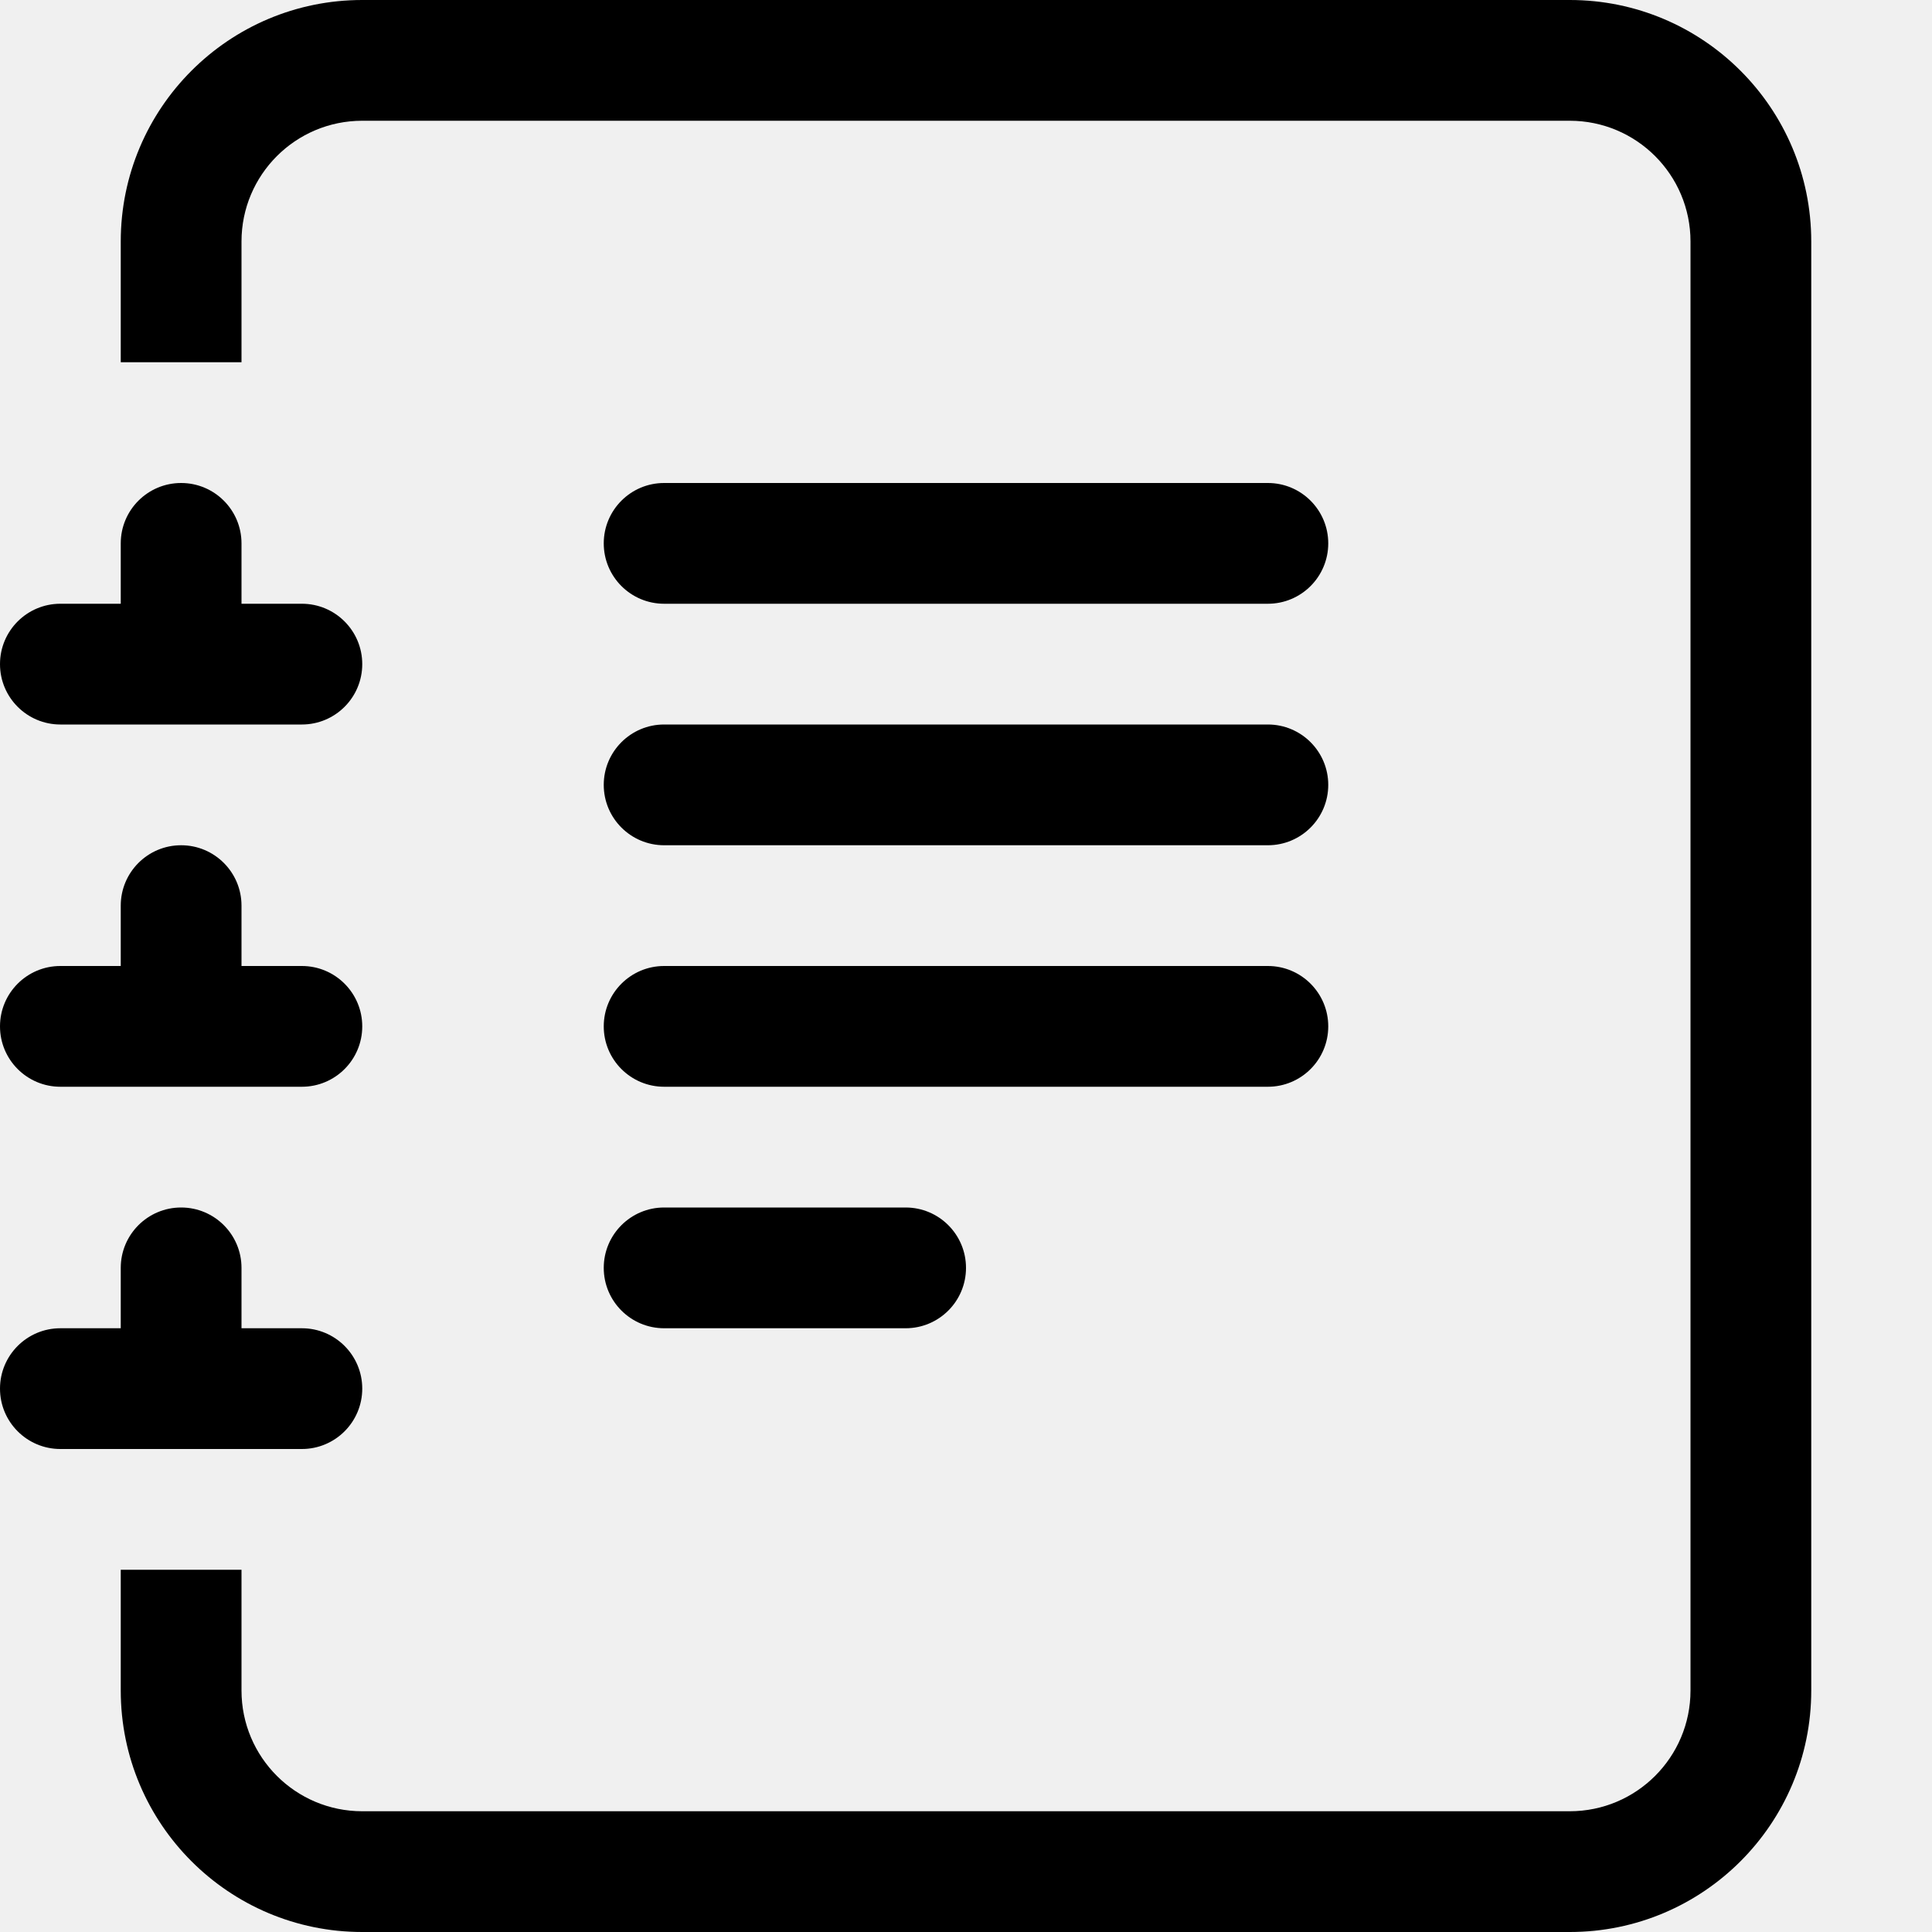
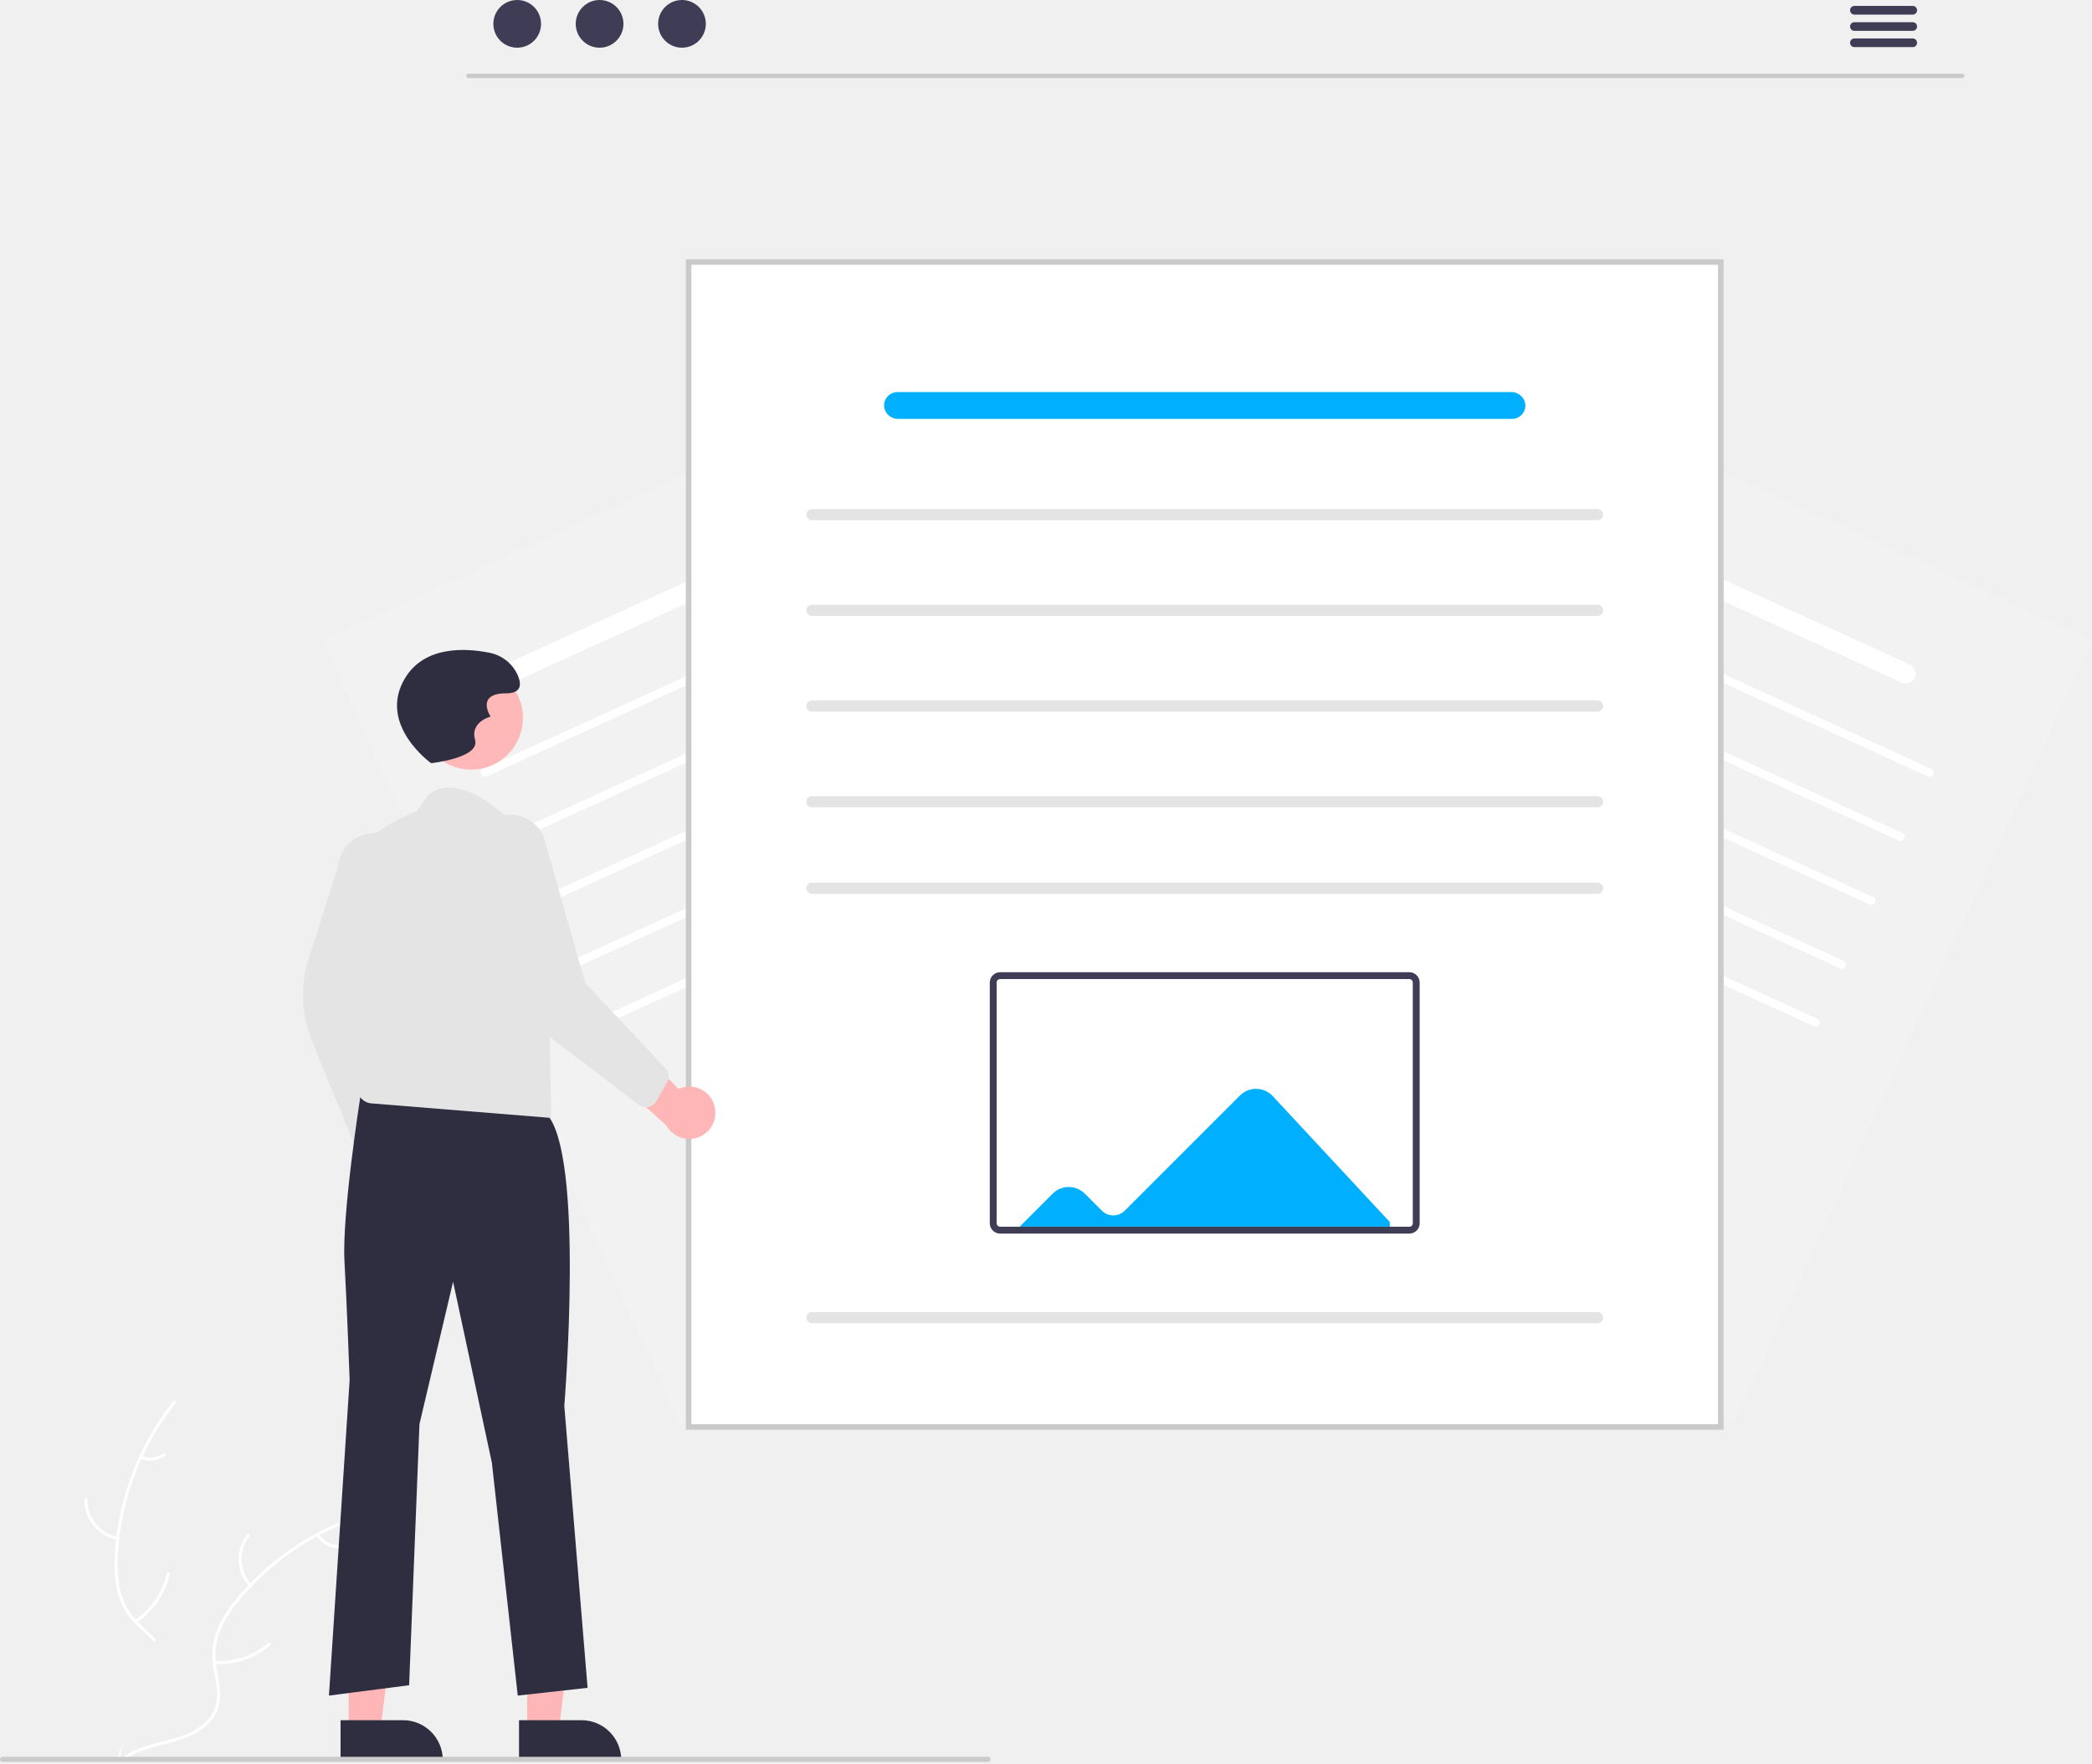
- <svg xmlns="http://www.w3.org/2000/svg" width="45rem" height="25rem" viewBox="0 0 16 16" fill="#000000" class="bi bi-journal-text">
-   <path d="M5 10.5a.5.5 0 0 1 .5-.5h2a.5.5 0 0 1 0 1h-2a.5.5 0 0 1-.5-.5zm0-2a.5.5 0 0 1 .5-.5h5a.5.5 0 0 1 0 1h-5a.5.5 0 0 1-.5-.5zm0-2a.5.5 0 0 1 .5-.5h5a.5.5 0 0 1 0 1h-5a.5.5 0 0 1-.5-.5zm0-2a.5.5 0 0 1 .5-.5h5a.5.5 0 0 1 0 1h-5a.5.5 0 0 1-.5-.5z" />
-   <path d="M3 0h10a2 2 0 0 1 2 2v12a2 2 0 0 1-2 2H3a2 2 0 0 1-2-2v-1h1v1a1 1 0 0 0 1 1h10a1 1 0 0 0 1-1V2a1 1 0 0 0-1-1H3a1 1 0 0 0-1 1v1H1V2a2 2 0 0 1 2-2z" />
-   <path d="M1 5v-.5a.5.5 0 0 1 1 0V5h.5a.5.5 0 0 1 0 1h-2a.5.5 0 0 1 0-1H1zm0 3v-.5a.5.5 0 0 1 1 0V8h.5a.5.5 0 0 1 0 1h-2a.5.5 0 0 1 0-1H1zm0 3v-.5a.5.5 0 0 1 1 0v.5h.5a.5.5 0 0 1 0 1h-2a.5.5 0 0 1 0-1H1z" />
+ <svg xmlns="http://www.w3.org/2000/svg" data-name="Layer 1" width="45rem" height="25rem" viewBox="0 0 808.841 681.894">
+   <path d="M866.246,659.314,597.9,536.809,736.075,234.139l268.345,122.505Z" transform="translate(-195.5797 -109.0532)" fill="#f2f2f2" />
+   <path d="M907.123,483.478l-203.145-92.739a1.586,1.586,0,0,1,1.317-2.885l203.145,92.739a1.586,1.586,0,0,1-1.317,2.885Z" transform="translate(-195.5797 -109.0532)" fill="#fff" />
+   <path d="M918.42,458.734,715.275,365.995a1.586,1.586,0,1,1,1.317-2.885l203.145,92.739a1.586,1.586,0,1,1-1.317,2.885Z" transform="translate(-195.5797 -109.0532)" fill="#fff" />
+   <path d="M929.716,433.99,726.571,341.25a1.586,1.586,0,1,1,1.317-2.885l203.145,92.739a1.586,1.586,0,0,1-1.317,2.885Z" transform="translate(-195.5797 -109.0532)" fill="#fff" />
+   <path d="M941.012,409.246,737.867,316.506a1.586,1.586,0,1,1,1.317-2.885l203.145,92.739a1.586,1.586,0,0,1-1.317,2.885Z" transform="translate(-195.5797 -109.0532)" fill="#fff" />
+   <path d="M896.915,505.84,693.77,413.101a1.586,1.586,0,1,1,1.317-2.885l203.145,92.739a1.586,1.586,0,0,1-1.317,2.885Z" transform="translate(-195.5797 -109.0532)" fill="#fff" />
+   <path d="M930.837,372.948,772.156,300.507a3.965,3.965,0,0,1-2.23-4.779,3.816,3.816,0,0,1,5.2-2.252L933.76,365.895a4.001,4.001,0,0,1,2.261,4.85A3.816,3.816,0,0,1,930.837,372.948Z" transform="translate(-195.5797 -109.0532)" fill="#fff" />
+   <path d="M320.271,356.644,588.616,234.139,726.791,536.809,458.445,659.314Z" transform="translate(-195.5797 -109.0532)" fill="#f2f2f2" />
+   <path d="M417.568,483.478l203.145-92.739a1.586,1.586,0,1,0-1.317-2.885l-203.145,92.739a1.586,1.586,0,1,0,1.317,2.885Z" transform="translate(-195.5797 -109.0532)" fill="#fff" />
+   <path d="M406.271,458.734,609.416,365.995a1.586,1.586,0,0,0-1.317-2.885l-203.145,92.739a1.586,1.586,0,1,0,1.317,2.885Z" transform="translate(-195.5797 -109.0532)" fill="#fff" />
+   <path d="M394.975,433.99l203.145-92.739a1.586,1.586,0,0,0-1.317-2.885L393.658,431.104a1.586,1.586,0,0,0,1.317,2.885Z" transform="translate(-195.5797 -109.0532)" fill="#fff" />
+   <path d="M383.679,409.246l203.145-92.739a1.586,1.586,0,1,0-1.317-2.885L382.362,406.36a1.586,1.586,0,0,0,1.317,2.885Z" transform="translate(-195.5797 -109.0532)" fill="#fff" />
+   <path d="M427.776,505.84,630.921,413.101a1.586,1.586,0,0,0-1.317-2.885L426.459,502.955a1.586,1.586,0,1,0,1.317,2.885Z" transform="translate(-195.5797 -109.0532)" fill="#fff" />
+   <path d="M393.854,372.948l158.682-72.441a3.965,3.965,0,0,0,2.23-4.779,3.816,3.816,0,0,0-5.2-2.252L390.931,365.895a4.001,4.001,0,0,0-2.261,4.85A3.816,3.816,0,0,0,393.854,372.948Z" transform="translate(-195.5797 -109.0532)" fill="#fff" />
+   <path d="M222.405,714.031c1.694-26.244,16.317-52.871,40.66-62.823a121.169,121.169,0,0,0,4.933,83.044c4.431,10.101,10.41,20.874,7.436,31.495-1.85,6.609-7.022,11.888-12.949,15.349-5.927,3.461-12.62,5.34-19.231,7.184l-1.253,1.168C229.947,766.075,220.711,740.276,222.405,714.031Z" transform="translate(-195.5797 -109.0532)" fill="#f0f0f0" />
+   <path d="M263.34,651.686a103.567,103.567,0,0,0-22.249,59.71,44.599,44.599,0,0,0,1.333,13.91,25.58,25.58,0,0,0,7.054,11.467c3.049,2.975,6.512,5.665,8.785,9.33a15.663,15.663,0,0,1,1.521,12.719c-1.501,5.294-4.814,9.733-8.205,13.961-3.765,4.695-7.75,9.511-9.112,15.52-.165.728-1.285.429-1.12-.298,2.37-10.454,12-16.883,16.209-26.422,1.964-4.451,2.598-9.521.246-13.957-2.056-3.879-5.626-6.656-8.739-9.642a27.296,27.296,0,0,1-7.315-10.955,41.231,41.231,0,0,1-1.863-13.808,100.479,100.479,0,0,1,5.517-30.916,105.403,105.403,0,0,1,17.121-31.442c.462-.583,1.276.243.817.822Z" transform="translate(-195.5797 -109.0532)" fill="#fff" />
+   <path d="M240.987,704.376a15.538,15.538,0,0,1-12.771-15.548.58.58,0,0,1,1.159-.011,14.388,14.388,0,0,0,11.909,14.439c.735.129.433,1.249-.298,1.12Z" transform="translate(-195.5797 -109.0532)" fill="#fff" />
+   <path d="M247.733,735.468a29.949,29.949,0,0,0,12.329-18.01c.168-.727,1.288-.429,1.12.298A31.151,31.151,0,0,1,248.315,736.471c-.619.419-1.197-.586-.582-1.003Z" transform="translate(-195.5797 -109.0532)" fill="#fff" />
+   <path d="M250.413,671.958a8.795,8.795,0,0,0,8.295-.916c.613-.426,1.191.579.582,1.003a9.856,9.856,0,0,1-9.175,1.034.599.599,0,0,1-.411-.709.582.582,0,0,1,.709-.411Z" transform="translate(-195.5797 -109.0532)" fill="#fff" />
+   <path d="M341.559,693.247c-.375.277-.751.554-1.126.841A115.831,115.831,0,0,0,326.333,706.508c-.342.344-.684.697-1.016,1.05a122.112,122.112,0,0,0-24.324,37.81,118.587,118.587,0,0,0-5.489,17.162c-1.922,8.081-3.362,16.996-7.713,23.771a20.346,20.346,0,0,1-1.466,2.047l-42.802,2.539c-.1-.043-.2-.076-.301-.119l-1.704.18c.051-.307.11-.624.161-.931.029-.178.067-.357.096-.535.022-.119.045-.238.058-.346.007-.04.015-.079.023-.109.013-.109.037-.208.051-.307q.489-2.66,1.017-5.323c-.001-.01-.001-.01.008-.02,2.716-13.518,6.585-26.928,12.366-39.325.174-.373.347-.756.541-1.13a113.158,113.158,0,0,1,9.233-15.992,100.037,100.037,0,0,1,6.199-8.002,83.187,83.187,0,0,1,19.857-16.799c14.87-9.016,32.459-13.176,49.159-9.198C340.713,693.033,341.131,693.135,341.559,693.247Z" transform="translate(-195.5797 -109.0532)" fill="#f0f0f0" />
+   <path d="M341.495,693.796a103.567,103.567,0,0,0-53.714,34.279,44.6,44.6,0,0,0-7.31,11.909,25.58,25.58,0,0,0-1.272,13.402c.643,4.211,1.789,8.444,1.397,12.739a15.663,15.663,0,0,1-6.443,11.071c-4.385,3.323-9.703,4.873-14.956,6.207-5.833,1.482-11.914,2.928-16.62,6.906-.57.482-1.285-.431-.715-.912,8.186-6.92,19.746-6.255,28.85-11.338,4.248-2.371,7.806-6.037,8.599-10.995.693-4.335-.484-8.702-1.172-12.96a27.296,27.296,0,0,1,.755-13.151,41.231,41.231,0,0,1,6.825-12.146,100.479,100.479,0,0,1,23.018-21.363,105.404,105.404,0,0,1,32.6-14.797c.72-.188.873.962.157,1.149Z" transform="translate(-195.5797 -109.0532)" fill="#fff" />
+   <path d="M291.924,722.407a15.538,15.538,0,0,1-.836-20.103c.461-.586,1.394.102.932.689a14.388,14.388,0,0,0,.816,18.699c.509.545-.406,1.258-.912.715Z" transform="translate(-195.5797 -109.0532)" fill="#fff" />
+   <path d="M278.591,751.295a29.949,29.949,0,0,0,20.687-6.957c.572-.48,1.286.433.715.912a31.151,31.151,0,0,1-21.542,7.196c-.746-.038-.603-1.189.139-1.151Z" transform="translate(-195.5797 -109.0532)" fill="#fff" />
+   <path d="M318.968,702.199a8.795,8.795,0,0,0,7.175,4.263c.746.029.602,1.179-.139,1.151a9.856,9.856,0,0,1-7.948-4.698.599.599,0,0,1,.098-.814.582.582,0,0,1,.814.098Z" transform="translate(-195.5797 -109.0532)" fill="#fff" />
+   <path d="M861.997,661.858H460.741V209.276H861.997Z" transform="translate(-195.5797 -109.0532)" fill="#fff" />
+   <path d="M861.997,661.858H460.741V209.276H861.997Zm-399.099-2.157H859.84v-448.268H462.898Z" transform="translate(-195.5797 -109.0532)" fill="#cacaca" />
+   <path d="M813.25,421.185H509.488a2.157,2.157,0,1,1,0-4.315h303.762a2.157,2.157,0,0,1,0,4.315Z" transform="translate(-195.5797 -109.0532)" fill="#e4e4e4" />
+   <path d="M813.25,384.185H509.488a2.157,2.157,0,1,1,0-4.315h303.762a2.157,2.157,0,0,1,0,4.315Z" transform="translate(-195.5797 -109.0532)" fill="#e4e4e4" />
+   <path d="M813.25,347.185H509.488a2.157,2.157,0,1,1,0-4.315h303.762a2.157,2.157,0,0,1,0,4.315Z" transform="translate(-195.5797 -109.0532)" fill="#e4e4e4" />
+   <path d="M813.25,310.185H509.488a2.157,2.157,0,1,1,0-4.315h303.762a2.157,2.157,0,0,1,0,4.315Z" transform="translate(-195.5797 -109.0532)" fill="#e4e4e4" />
+   <path d="M813.25,454.623H509.488a2.157,2.157,0,1,1,0-4.315h303.762a2.157,2.157,0,0,1,0,4.315Z" transform="translate(-195.5797 -109.0532)" fill="#e4e4e4" />
+   <path d="M813.25,620.623H509.488a2.157,2.157,0,1,1,0-4.315h303.762a2.157,2.157,0,0,1,0,4.315Z" transform="translate(-195.5797 -109.0532)" fill="#e4e4e4" />
+   <path d="M740.484,585.994h-158.231a3.993,3.993,0,0,1-3.989-3.989V488.928a3.993,3.993,0,0,1,3.989-3.989h158.231a3.993,3.993,0,0,1,3.989,3.989v93.077A3.993,3.993,0,0,1,740.484,585.994Z" transform="translate(-195.5797 -109.0532)" fill="#fff" />
+   <path d="M687.643,532.82a8.801,8.801,0,0,0-12.646-.226L630.467,577.125a6.288,6.288,0,0,1-8.869.013l-6.595-6.582a8.78,8.78,0,0,0-12.42,0L589.819,583.335H732.918v-1.822Z" transform="translate(-195.5797 -109.0532)" fill="#00b0ff" />
+   <path d="M740.484,585.994h-158.231a3.993,3.993,0,0,1-3.989-3.989V488.928a3.993,3.993,0,0,1,3.989-3.989h158.231a3.993,3.993,0,0,1,3.989,3.989v93.077A3.993,3.993,0,0,1,740.484,585.994ZM582.253,487.598a1.331,1.331,0,0,0-1.33,1.33v93.077a1.331,1.331,0,0,0,1.33,1.33h158.231a1.331,1.331,0,0,0,1.33-1.33V488.928a1.331,1.331,0,0,0-1.33-1.33Z" transform="translate(-195.5797 -109.0532)" fill="#3f3d56" />
+   <path d="M359.017,570.436a10.056,10.056,0,0,0-8.672-12.75l-8.291-34.76-12.707,13.541,9.821,30.933a10.11,10.11,0,0,0,19.849,3.036Z" transform="translate(-195.5797 -109.0532)" fill="#ffb6b6" />
+   <path d="M336.856,557.828a4.505,4.505,0,0,1-2.708-2.476l-17.579-42.998a46.373,46.373,0,0,1-1.648-32.603l11.264-35.283a14.497,14.497,0,1,1,28.872,2.642l-14.938,56.816,10.005,44.622a4.515,4.515,0,0,1-2.2,4.679l-7.416,4.237a4.506,4.506,0,0,1-2.623.576A4.455,4.455,0,0,1,336.856,557.828Z" transform="translate(-195.5797 -109.0532)" fill="#e4e4e4" />
+   <polygon points="203.799 669.082 216.058 669.082 221.891 621.794 203.796 621.794 203.799 669.082" fill="#ffb6b6" />
+   <path d="M396.251,774.133l24.144-.001h.001a15.387,15.387,0,0,1,15.386,15.386v.5l-39.531.001Z" transform="translate(-195.5797 -109.0532)" fill="#2f2e41" />
+   <polygon points="134.799 669.082 147.058 669.082 152.891 621.794 134.796 621.794 134.799 669.082" fill="#ffb6b6" />
+   <path d="M327.251,774.133l24.144-.001h.001a15.387,15.387,0,0,1,15.386,15.386v.5l-39.531.001Z" transform="translate(-195.5797 -109.0532)" fill="#2f2e41" />
+   <path d="M406.761,539.618l-71.897-6.326s-7.103,45.326-6.103,63.326,2,46,2,46l-8,122,31-4,4-101,13-55,15,70,10,90,27-3-9-109S421.76,554.618,406.761,539.618Z" transform="translate(-195.5797 -109.0532)" fill="#2f2e41" />
+   <circle cx="182.181" cy="277.565" r="20" fill="#ffb8b8" />
+   <path d="M399.662,431.276l-14.285-11.371s-15.469-11.936-24.543-3.111l-4.074,5.825s-23.098,8.657-23.098,19.657l1.098,60.343s-8,31,4,33l69.902,5.657-.902-57.657Z" transform="translate(-195.5797 -109.0532)" fill="#e4e4e4" />
+   <path d="M362.261,404.118s-21-15-10-33c7.631-12.487,23.444-11.499,32.414-9.722a15.154,15.154,0,0,1,11.086,8.722c1.5,3.5,1.5,7-4.5,7-12,0-6,9-6,9s-8,2-6,9S362.261,404.118,362.261,404.118Z" transform="translate(-195.5797 -109.0532)" fill="#2f2e41" />
+   <path d="M471.819,536.663a10.056,10.056,0,0,0-13.945-6.581L433.082,504.346l-4.072,18.118,24.167,21.661a10.11,10.11,0,0,0,18.641-7.463Z" transform="translate(-195.5797 -109.0532)" fill="#ffb6b6" />
+   <path d="M446.325,537.054a4.505,4.505,0,0,1-3.59-.758l-36.977-28.116a46.373,46.373,0,0,1-17.974-27.25l-8.211-36.116a14.497,14.497,0,1,1,26.215-12.384l15.98,56.532,31.277,33.361a4.515,4.515,0,0,1,.48,5.148l-4.237,7.416a4.506,4.506,0,0,1-1.968,1.828A4.455,4.455,0,0,1,446.325,537.054Z" transform="translate(-195.5797 -109.0532)" fill="#e4e4e4" />
+   <path d="M954.236,139.23H376.68a.838.838,0,0,1,0-1.677H954.236a.838.838,0,0,1,0,1.677Z" transform="translate(-195.5797 -109.0532)" fill="#cacaca" />
+   <circle cx="199.967" cy="9.221" r="9.221" fill="#3f3d56" />
+   <circle cx="231.821" cy="9.221" r="9.221" fill="#3f3d56" />
+   <circle cx="263.675" cy="9.221" r="9.221" fill="#3f3d56" />
+   <path d="M935.15,114.693H912.518a1.677,1.677,0,0,1,0-3.353h22.633a1.677,1.677,0,0,1,0,3.353Z" transform="translate(-195.5797 -109.0532)" fill="#3f3d56" />
+   <path d="M935.15,120.98H912.518a1.677,1.677,0,0,1,0-3.353h22.633a1.677,1.677,0,0,1,0,3.353Z" transform="translate(-195.5797 -109.0532)" fill="#3f3d56" />
+   <path d="M935.15,127.267H912.518a1.677,1.677,0,0,1,0-3.353h22.633a1.677,1.677,0,0,1,0,3.353Z" transform="translate(-195.5797 -109.0532)" fill="#3f3d56" />
+   <path d="M577.58,790.276h-381a1,1,0,1,1,0-2h381a1,1,0,0,1,0,2Z" transform="translate(-195.5797 -109.0532)" fill="#cacaca" />
+   <path d="M780.155,271.019H542.879a5.393,5.393,0,0,1-5.459-4.654,5.191,5.191,0,0,1,5.162-5.725H779.787a5.442,5.442,0,0,1,5.538,4.724A5.19,5.19,0,0,1,780.155,271.019Z" transform="translate(-195.5797 -109.0532)" fill="#00b0ff" />
</svg>
